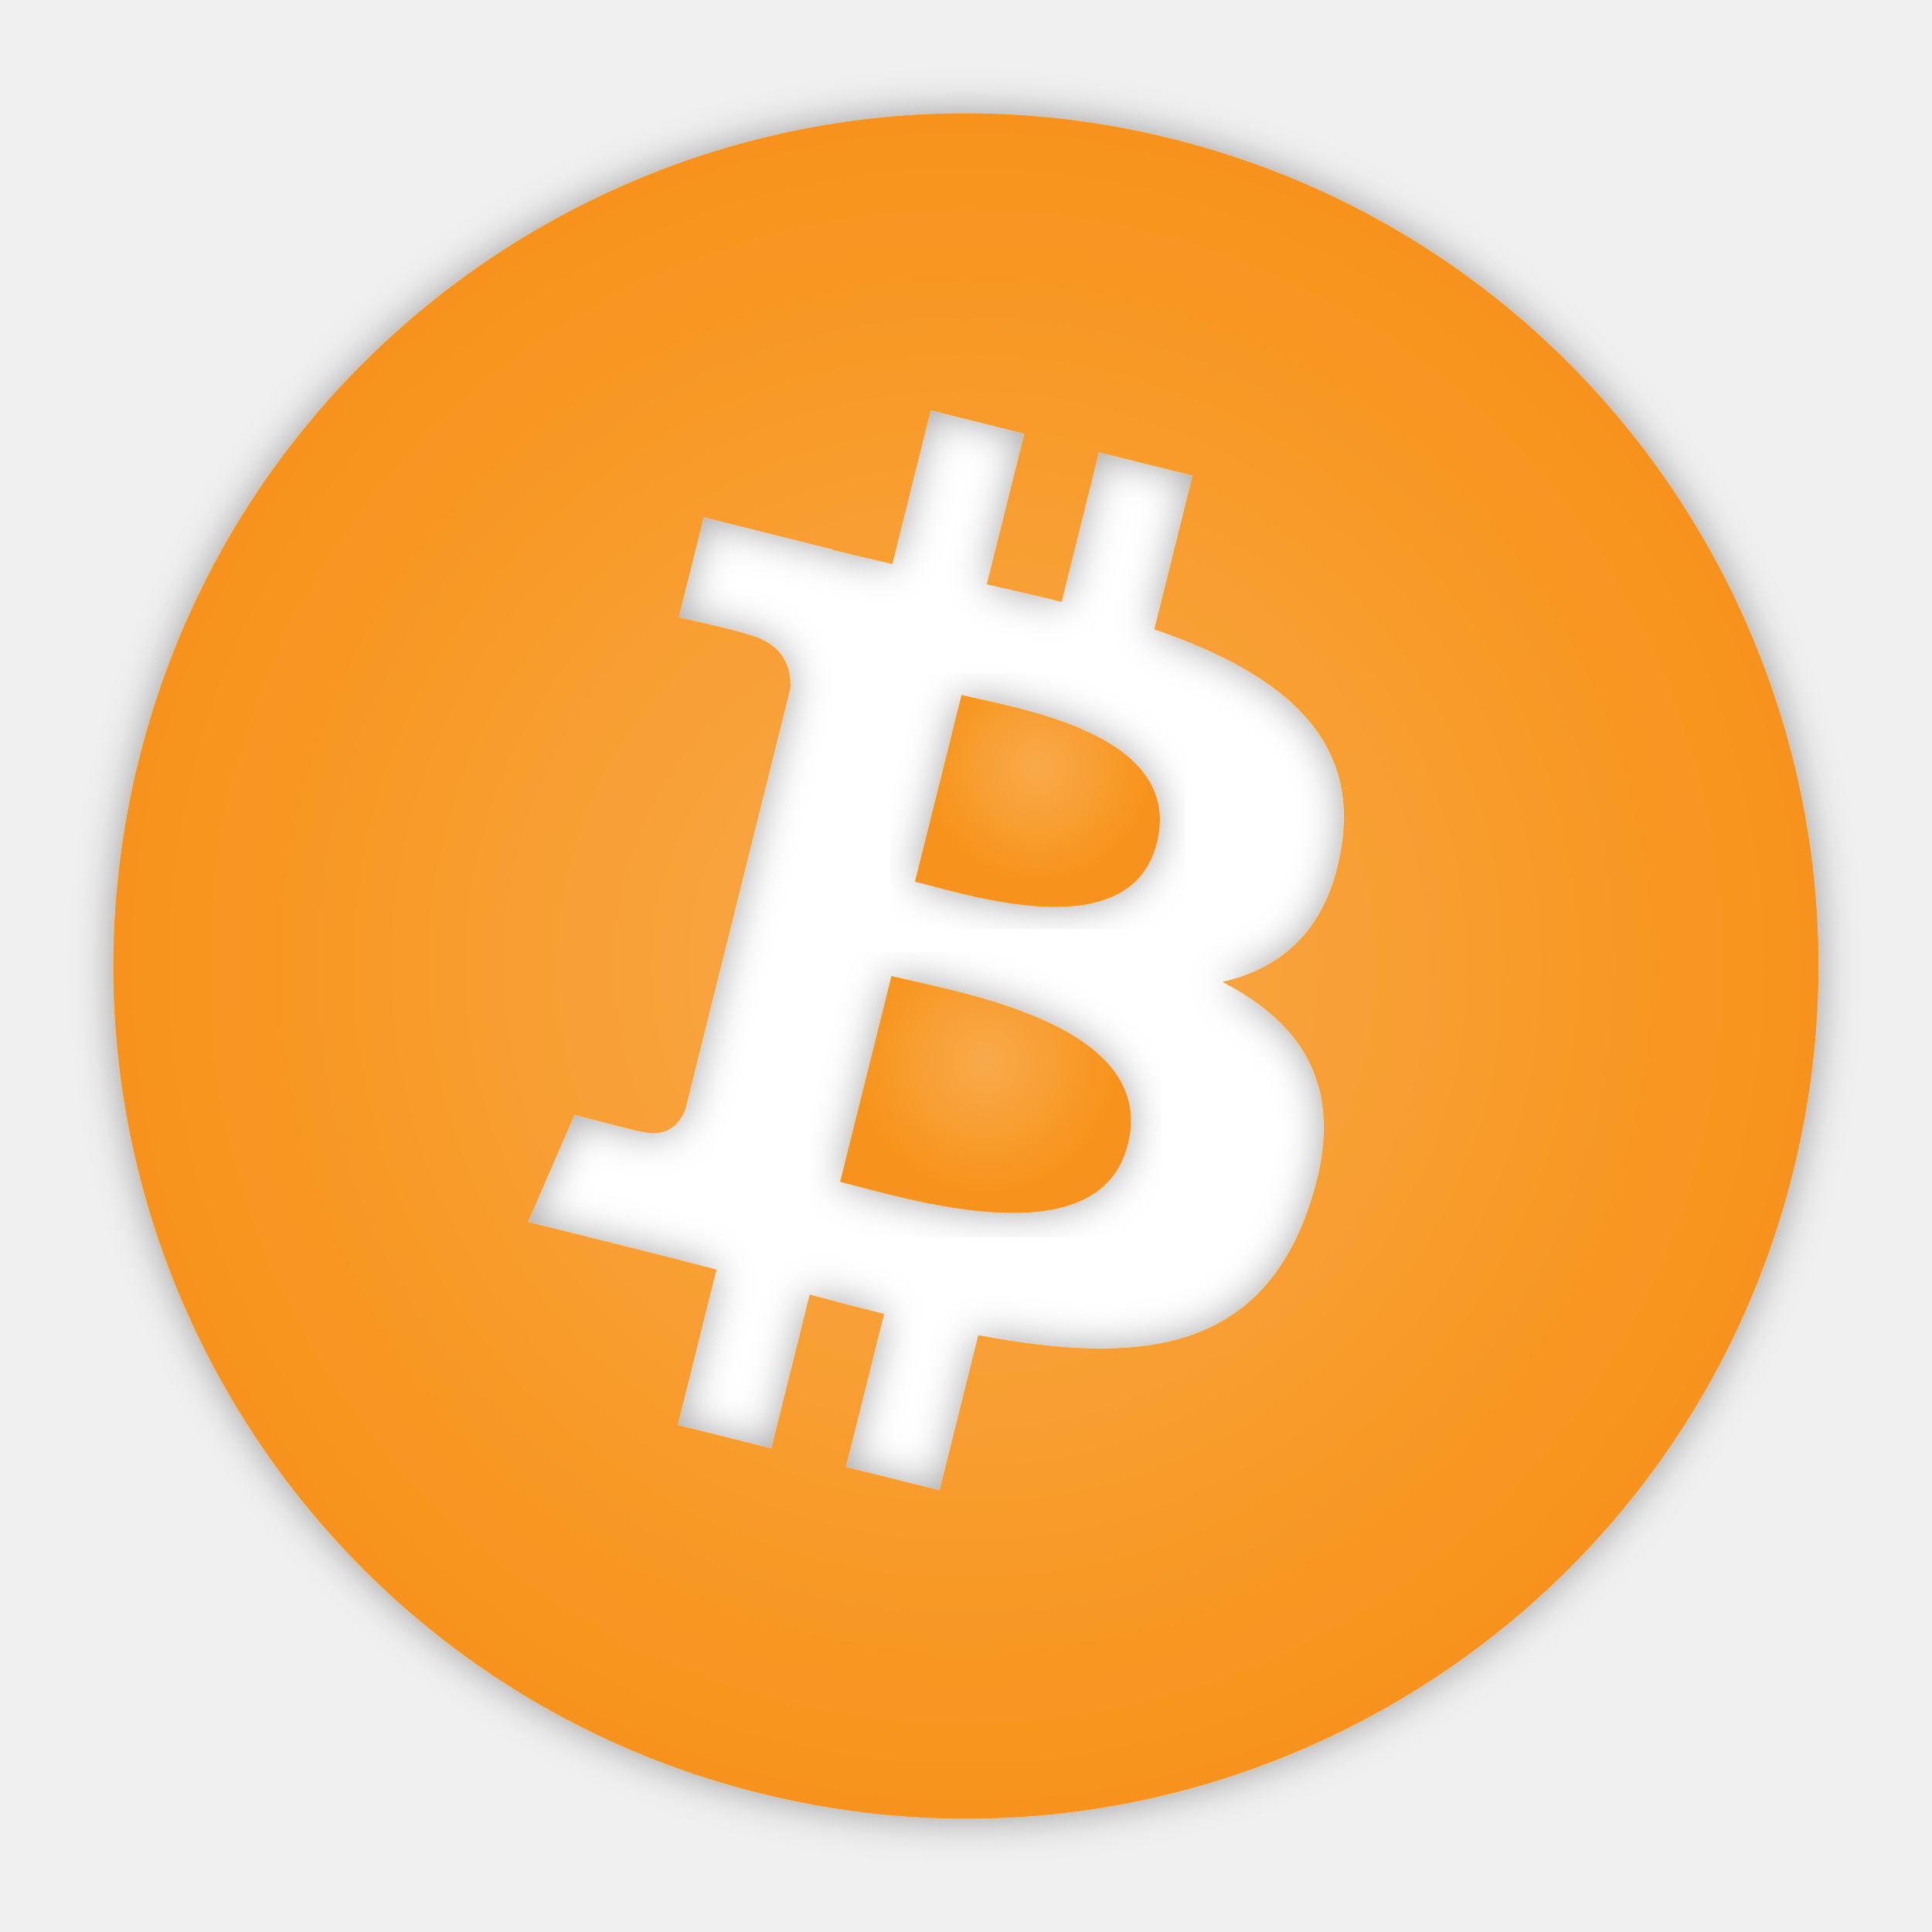
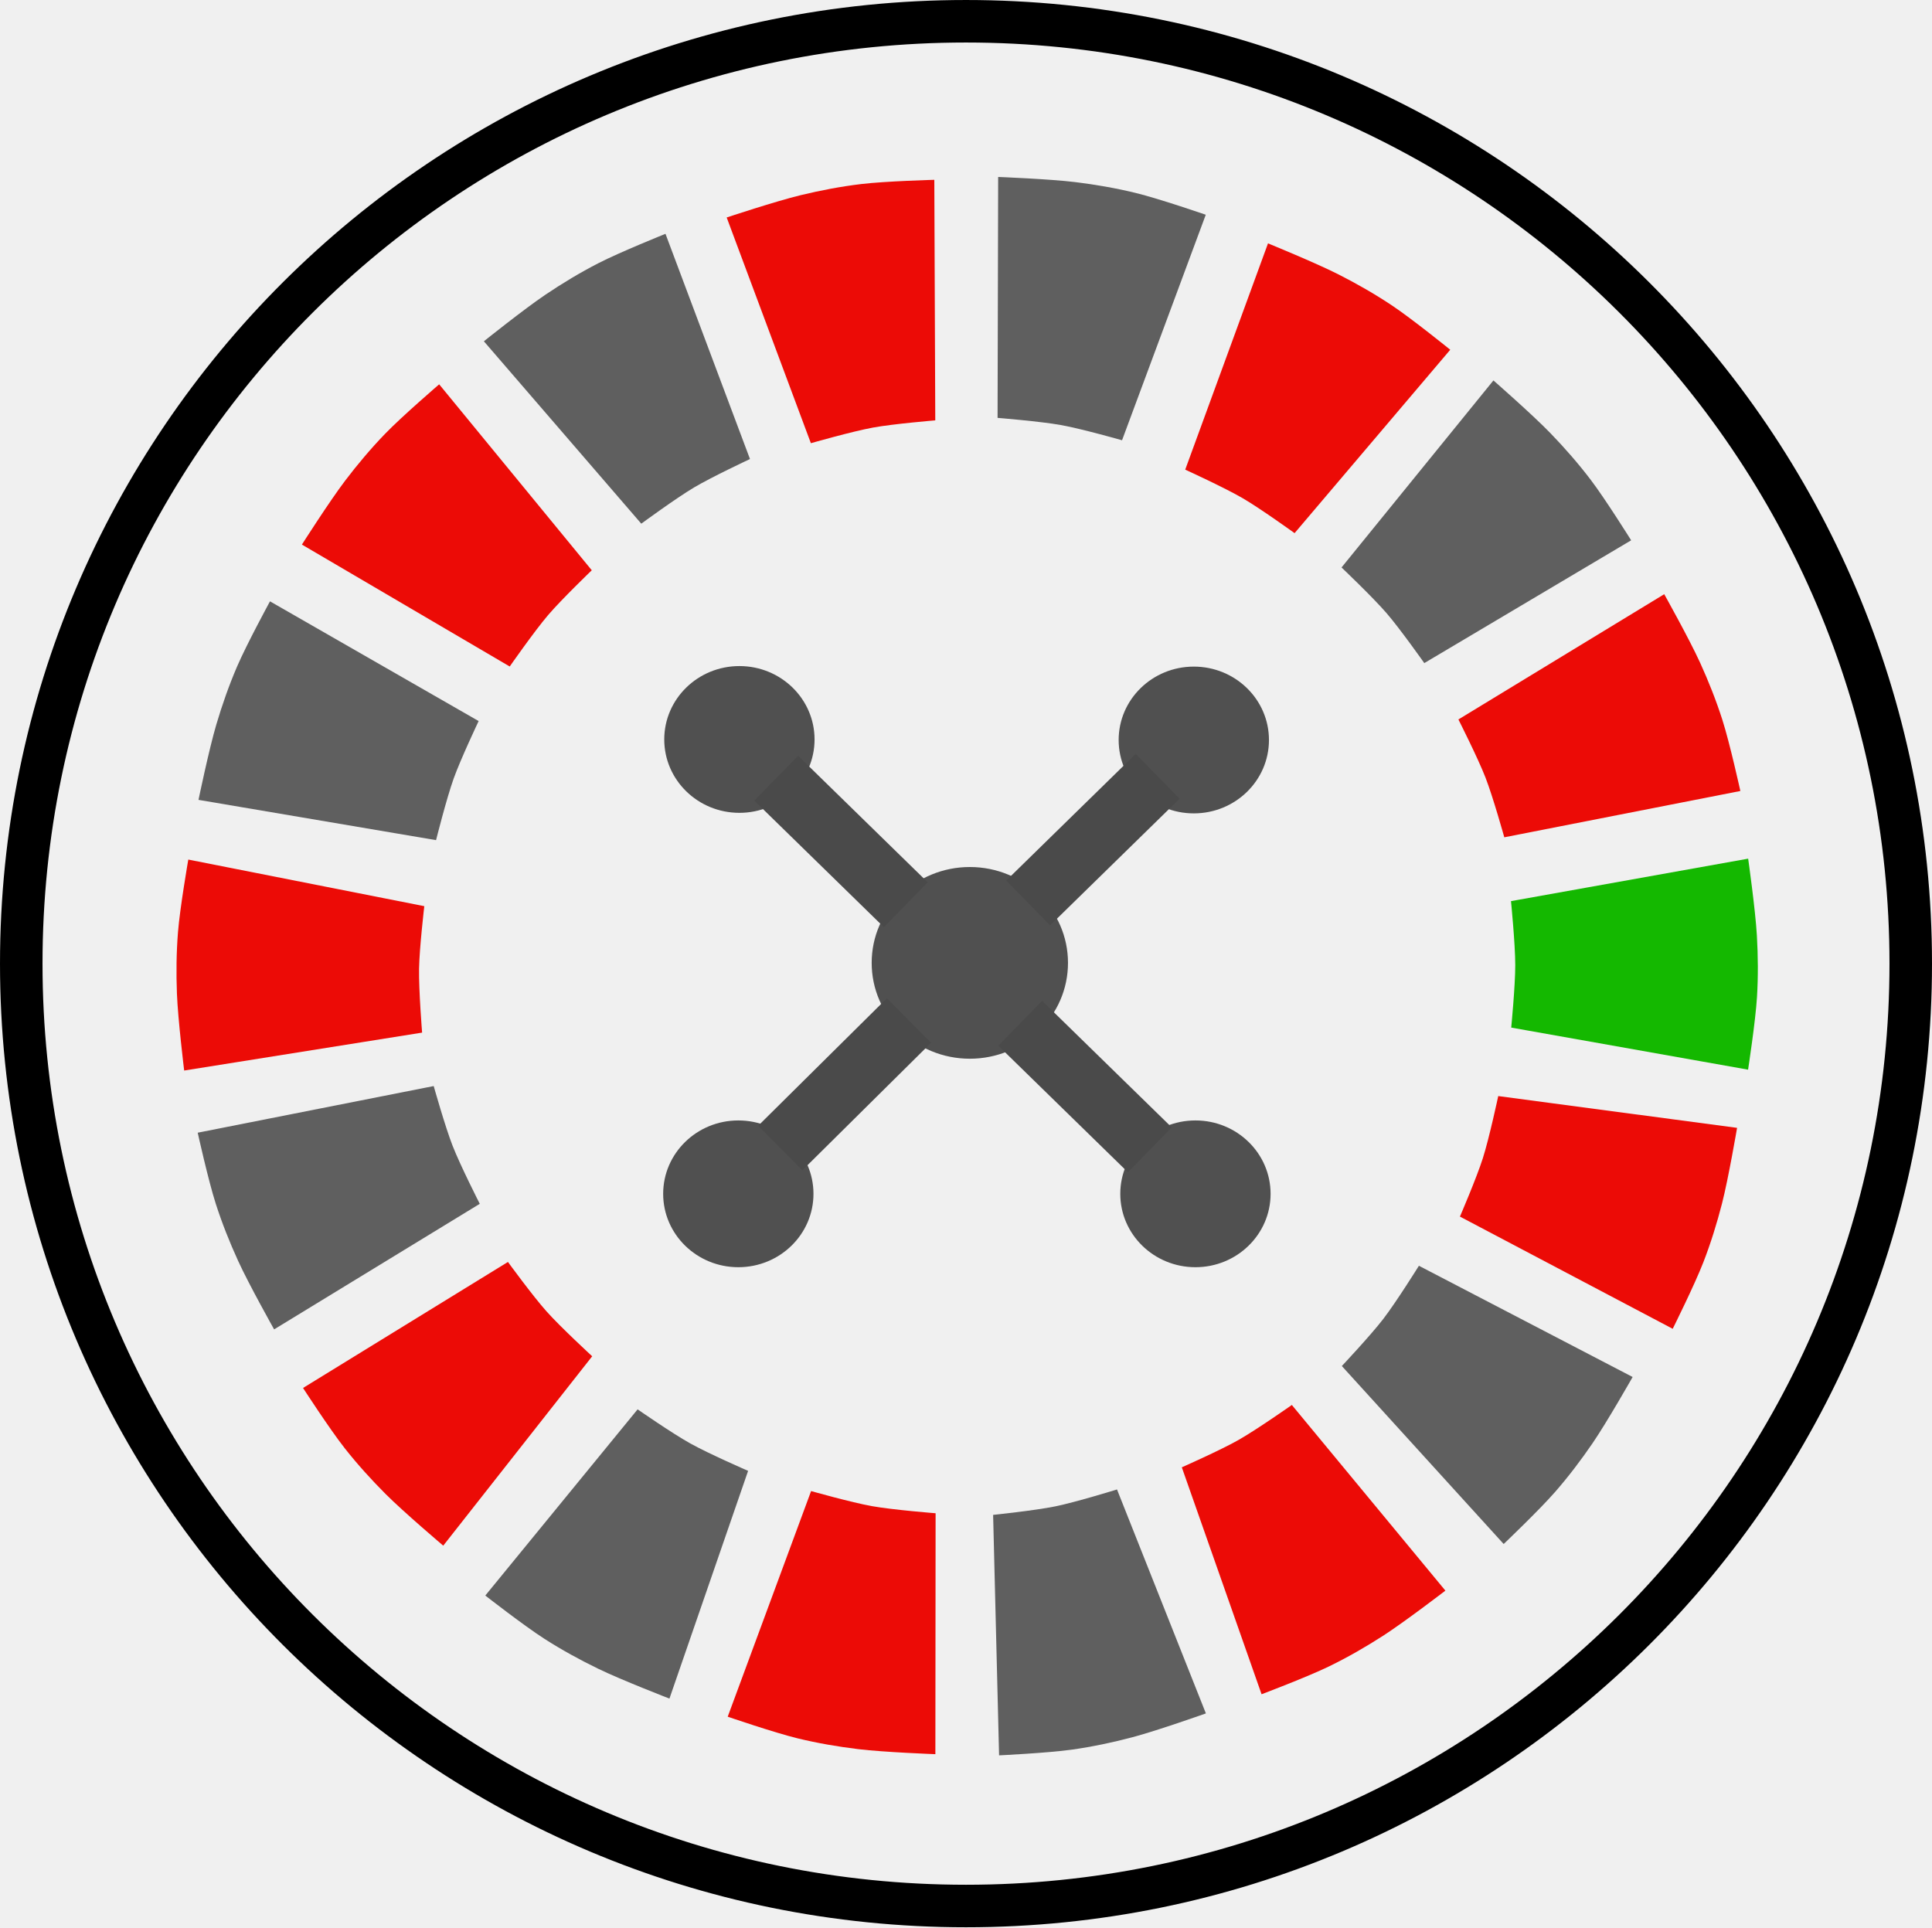
- <svg xmlns="http://www.w3.org/2000/svg" version="1.1" id="svg2" x="0px" y="0px" width="1024px" height="1024px" viewBox="-34 -34 580 580" enable-background="new 0 0 1024 1024" xml:space="preserve">
-   <filter id="dropShadowAlpha">
-     <feColorMatrix result="matrixOut" in="SourceAlpha" type="saturate" values="0.1" />
-     <feGaussianBlur in="matrixOut" result="blur-out" stdDeviation="6" />
-     <feColorMatrix in="blur-out" result="color-out" type="matrix" values="0 0 0 0   0                 0 0 0 0   0                  0 0 0 0   0                  0 0 0 0.35 0" />
-     <feBlend in="SourceGraphic" in2="color-out" mode="normal" />
-   </filter>
-   <g>
-     <circle cx="255" cy="255" r="200" stroke-width="2" fill="white" />
-     <radialGradient id="innerBtop" cx="277.49" cy="196.441" r="34.397" gradientUnits="userSpaceOnUse">
-       <stop offset="0" style="stop-color:#F9AA4B" />
-       <stop offset="1" style="stop-color:#F7931A" />
-     </radialGradient>
-     <path fill="url(#innerBtop)" filter="url(#dropShadowAlpha)" d="M254.647,174.6l-13.983,56.08c15.855,3.951,64.735,20.071,72.656-11.656    C321.568,185.928,270.503,178.552,254.647,174.6z" />
-     <radialGradient id="innerBbottom" cx="261.915" cy="284.567" r="39.838" gradientUnits="userSpaceOnUse">
-       <stop offset="0" style="stop-color:#F9AA4B" />
-       <stop offset="1" style="stop-color:#F7931A" />
-     </radialGradient>
-     <path fill="url(#innerBbottom)" filter="url(#dropShadowAlpha)" d="M233.608,258.984l-15.425,61.832c19.04,4.729,77.769,23.584,86.448-11.296    C313.703,273.144,252.647,263.736,233.608,258.984z" />
-     <radialGradient id="coinShape" cx="256.028" cy="256.003" r="255.988" gradientUnits="userSpaceOnUse">
-       <stop offset="0" style="stop-color:#F9AA4B" />
-       <stop offset="1" style="stop-color:#F7931A" />
-     </radialGradient>
-     <path fill="url(#coinShape)" filter="url(#dropShadowAlpha)" d="M317.871,7.656c-137.12-34.192-276.024,49.28-310.2,186.44    c-34.208,137.136,49.256,276.048,186.36,310.24c137.16,34.199,276.063-49.265,310.256-186.408    C538.479,180.776,455.023,41.848,317.871,7.656z M368.807,219.528c-3.688,24.936-17.512,37.008-35.864,41.24    c25.2,13.12,38.024,33.239,25.809,68.12c-15.16,43.319-51.176,46.976-99.072,37.912l-11.624,46.584l-28.088-7l11.472-45.96    c-7.279-1.809-14.72-3.729-22.384-5.809l-11.512,46.177l-28.056-7l11.624-46.673c-6.561-1.68-13.225-3.464-20.024-5.168    l-36.552-9.111l13.943-32.152c0,0,20.696,5.504,20.416,5.096c7.952,1.969,11.48-3.216,12.872-6.672l18.368-73.64l0.048-0.2    l13.104-52.568c0.344-5.968-1.712-13.496-13.088-16.336c0.439-0.296-20.4-5.072-20.4-5.072l7.472-30l38.736,9.673l-0.032,0.144    c5.824,1.448,11.824,2.824,17.937,4.216L245.423,89.2l28.072,7l-11.28,45.224c7.536,1.721,15.12,3.456,22.504,5.297l11.2-44.929    l28.088,7l-11.504,46.145C347.967,167.152,373.904,185.464,368.807,219.528z" />
+ <svg xmlns="http://www.w3.org/2000/svg" xmlns:xlink="http://www.w3.org/1999/xlink" width="202.34mm" height="201.859mm" viewBox="0 0 716.954 715.247" id="svg2" version="1.1">
+   <defs id="defs4" />
+   <g id="layer4" transform="translate(-1.340637,79.11306)" />
+   <g id="layer3" transform="translate(-1.340637,79.11306)" />
+   <g id="layer2" transform="translate(-1.340637,79.11306)">
+     <g id="g4527" transform="matrix(1.126861,0,0,1.126861,-0.170075,-80.7008)">
+       <g id="g4467">
+         <ellipse style="fill:#505050;fill-opacity:1;stroke:none;stroke-width:14;stroke-miterlimit:4;stroke-dasharray:none;stroke-opacity:1" id="path4357" cx="320.723" cy="318.519" rx="32.325" ry="31.567" />
+         <ellipse style="fill:#505050;fill-opacity:1;stroke:none;stroke-width:14;stroke-miterlimit:4;stroke-dasharray:none;stroke-opacity:1" id="path4357-7" cx="244.839" cy="244.939" rx="24.749" ry="24.169" />
+         <use x="0" y="0" xlink:href="#path4357-7" id="use4374" transform="translate(149.6429,0.1785714)" width="100%" height="100%" />
+         <use x="0" y="0" xlink:href="#path4357-7" id="use4376" transform="translate(-0.3571429,149.6429)" width="100%" height="100%" />
+         <use x="0" y="0" xlink:href="#path4357-7" id="use4378" transform="translate(150.1786,149.6429)" width="100%" height="100%" />
+         <path style="fill:none;fill-rule:evenodd;stroke:#4a4a4a;stroke-width:20.658;stroke-linecap:butt;stroke-linejoin:miter;stroke-miterlimit:4;stroke-dasharray:none;stroke-opacity:1" d="m 256.959,257.692 c 42.682,41.686 42.682,41.686 42.682,41.686 l 0,0" id="path4380" />
+         <use x="0" y="0" xlink:href="#path4380" id="use4382" transform="translate(80.35714,80.71429)" width="100%" height="100%" />
+         <use x="0" y="0" xlink:href="#path4380" id="use4384" transform="matrix(0.02277922,-0.9997405,0.9997405,0.02277922,76.45047,549.8146)" width="100%" height="100%" />
+         <use x="0" y="0" xlink:href="#path4380" id="use4386" transform="matrix(-0.01642284,0.9998651,-0.9998651,-0.01642284,562.5585,84.80996)" width="100%" height="100%" />
+       </g>
+       <g id="g4478">
+         <path style="fill:#ec0b06;fill-opacity:1;fill-rule:evenodd;stroke:none;stroke-width:1px;stroke-linecap:butt;stroke-linejoin:miter;stroke-opacity:1" d="m 100.763,180.759 68.438,40.154 c 0,0 8.057,-11.568 12.627,-16.92 4.465,-5.229 14.395,-14.773 14.395,-14.773 l -50.255,-61.24 c 0,0 -12.217,10.502 -17.804,16.289 -4.687,4.854 -9.046,10.035 -13.132,15.405 -5.139,6.754 -14.268,21.087 -14.268,21.087 z" id="red" />
+         <use x="0" y="0" xlink:href="#red" id="use4265" transform="matrix(0.7755544,0.6312807,-0.6312807,0.7755544,276.6105,-130.771)" width="100%" height="100%" />
+         <use x="0" y="0" xlink:href="#red" id="use4267" transform="matrix(0.7721012,-0.6354996,0.6354996,0.7721012,-130.6834,278.4484)" width="100%" height="100%" />
+         <use x="0" y="0" xlink:href="#red" id="use4269" transform="matrix(0.1788817,0.9838706,-0.9838706,0.1788817,578.7354,-49.91277)" width="100%" height="100%" />
+         <use x="0" y="0" xlink:href="#red" id="use4303" transform="matrix(-0.4736833,0.8806953,-0.8806953,-0.4736833,756.3225,193.9817)" width="100%" height="100%" />
+         <use x="0" y="0" xlink:href="#red" id="use4305" transform="matrix(0.1353922,-0.9907921,0.9907921,0.1353922,-45.42905,585.8182)" width="100%" height="100%" />
+         <use x="0" y="0" xlink:href="#red" id="use4307" transform="matrix(-0.5052181,-0.8629917,0.8629917,-0.5052181,204.2879,757.4123)" width="100%" height="100%" />
+         <use x="0" y="0" xlink:href="#red" id="use4309" transform="matrix(-0.9217279,0.3878371,-0.3878371,-0.9217279,736.3715,500.3854)" width="100%" height="100%" />
+         <use x="0" y="0" xlink:href="#red" id="use4311" transform="matrix(-0.9396355,-0.342177,0.342177,-0.9396355,510.1623,729.5937)" width="100%" height="100%" />
+         <path style="fill:#5f5f5f;fill-opacity:1;fill-rule:evenodd;stroke:none;stroke-width:1px;stroke-linecap:butt;stroke-linejoin:miter;stroke-opacity:1" d="m 66.711,264.835 78.231,13.264 c 0,0 3.429,-13.674 5.803,-20.299 2.32,-6.472 8.218,-18.919 8.218,-18.919 L 90.251,199.451 c 0,0 -7.697,14.153 -10.868,21.545 -2.66,6.201 -4.898,12.591 -6.813,19.061 -2.409,8.138 -5.86,24.777 -5.86,24.777 z" id="black" />
+         <use x="0" y="0" xlink:href="#black" id="use4328" transform="matrix(0.7543497,-0.6564728,0.6564728,0.7543497,-132.5663,283.2421)" width="100%" height="100%" />
+         <use x="0" y="0" xlink:href="#black" id="use4330" transform="matrix(0.7706718,0.6372323,-0.6372323,0.7706718,278.0367,-132.8079)" width="100%" height="100%" />
+         <use x="0" y="0" xlink:href="#black" id="use4332" transform="matrix(0.1647625,0.9863333,-0.9863333,0.1647625,580.2748,-49.74678)" width="100%" height="100%" />
+         <use x="0" y="0" xlink:href="#black" id="use4334" transform="matrix(-0.491747,0.8707382,-0.8707382,-0.491747,756.5566,198.8464)" width="100%" height="100%" />
+         <use x="0" y="0" xlink:href="#black" id="use4336" transform="matrix(-0.9517395,-0.306907,0.306907,-0.9517395,521.2077,727.4358)" width="100%" height="100%" />
+         <use x="0" y="0" xlink:href="#black" id="use4338" transform="matrix(-0.5190499,-0.854744,0.854744,-0.5190499,206.7194,760.1828)" width="100%" height="100%" />
+         <use x="0" y="0" xlink:href="#black" id="use4340" transform="matrix(0.1638908,-0.9864785,0.9864785,0.1638908,-50.38775,583.2271)" width="100%" height="100%" />
+         <path style="fill:#14b800;fill-opacity:1;fill-rule:evenodd;stroke:none;stroke-width:1px;stroke-linecap:butt;stroke-linejoin:miter;stroke-opacity:1" d="m 577.04,284.197 -78.105,13.989 c 0,0 1.4,14.028 1.407,21.065 0.007,6.876 -1.331,20.584 -1.331,20.584 l 78,13.855 c 0,0 2.454,-15.922 2.937,-23.952 0.405,-6.735 0.349,-13.506 -0.038,-20.242 -0.487,-8.473 -2.869,-25.298 -2.869,-25.298 z" id="green" />
+       </g>
+       <ellipse ry="310.362" rx="311.12" cy="318.771" cx="319.461" id="path4259" style="fill:none;fill-opacity:0.729;stroke:#000000;stroke-width:14;stroke-miterlimit:4;stroke-dasharray:none;stroke-opacity:1" />
+     </g>
  </g>
</svg>
